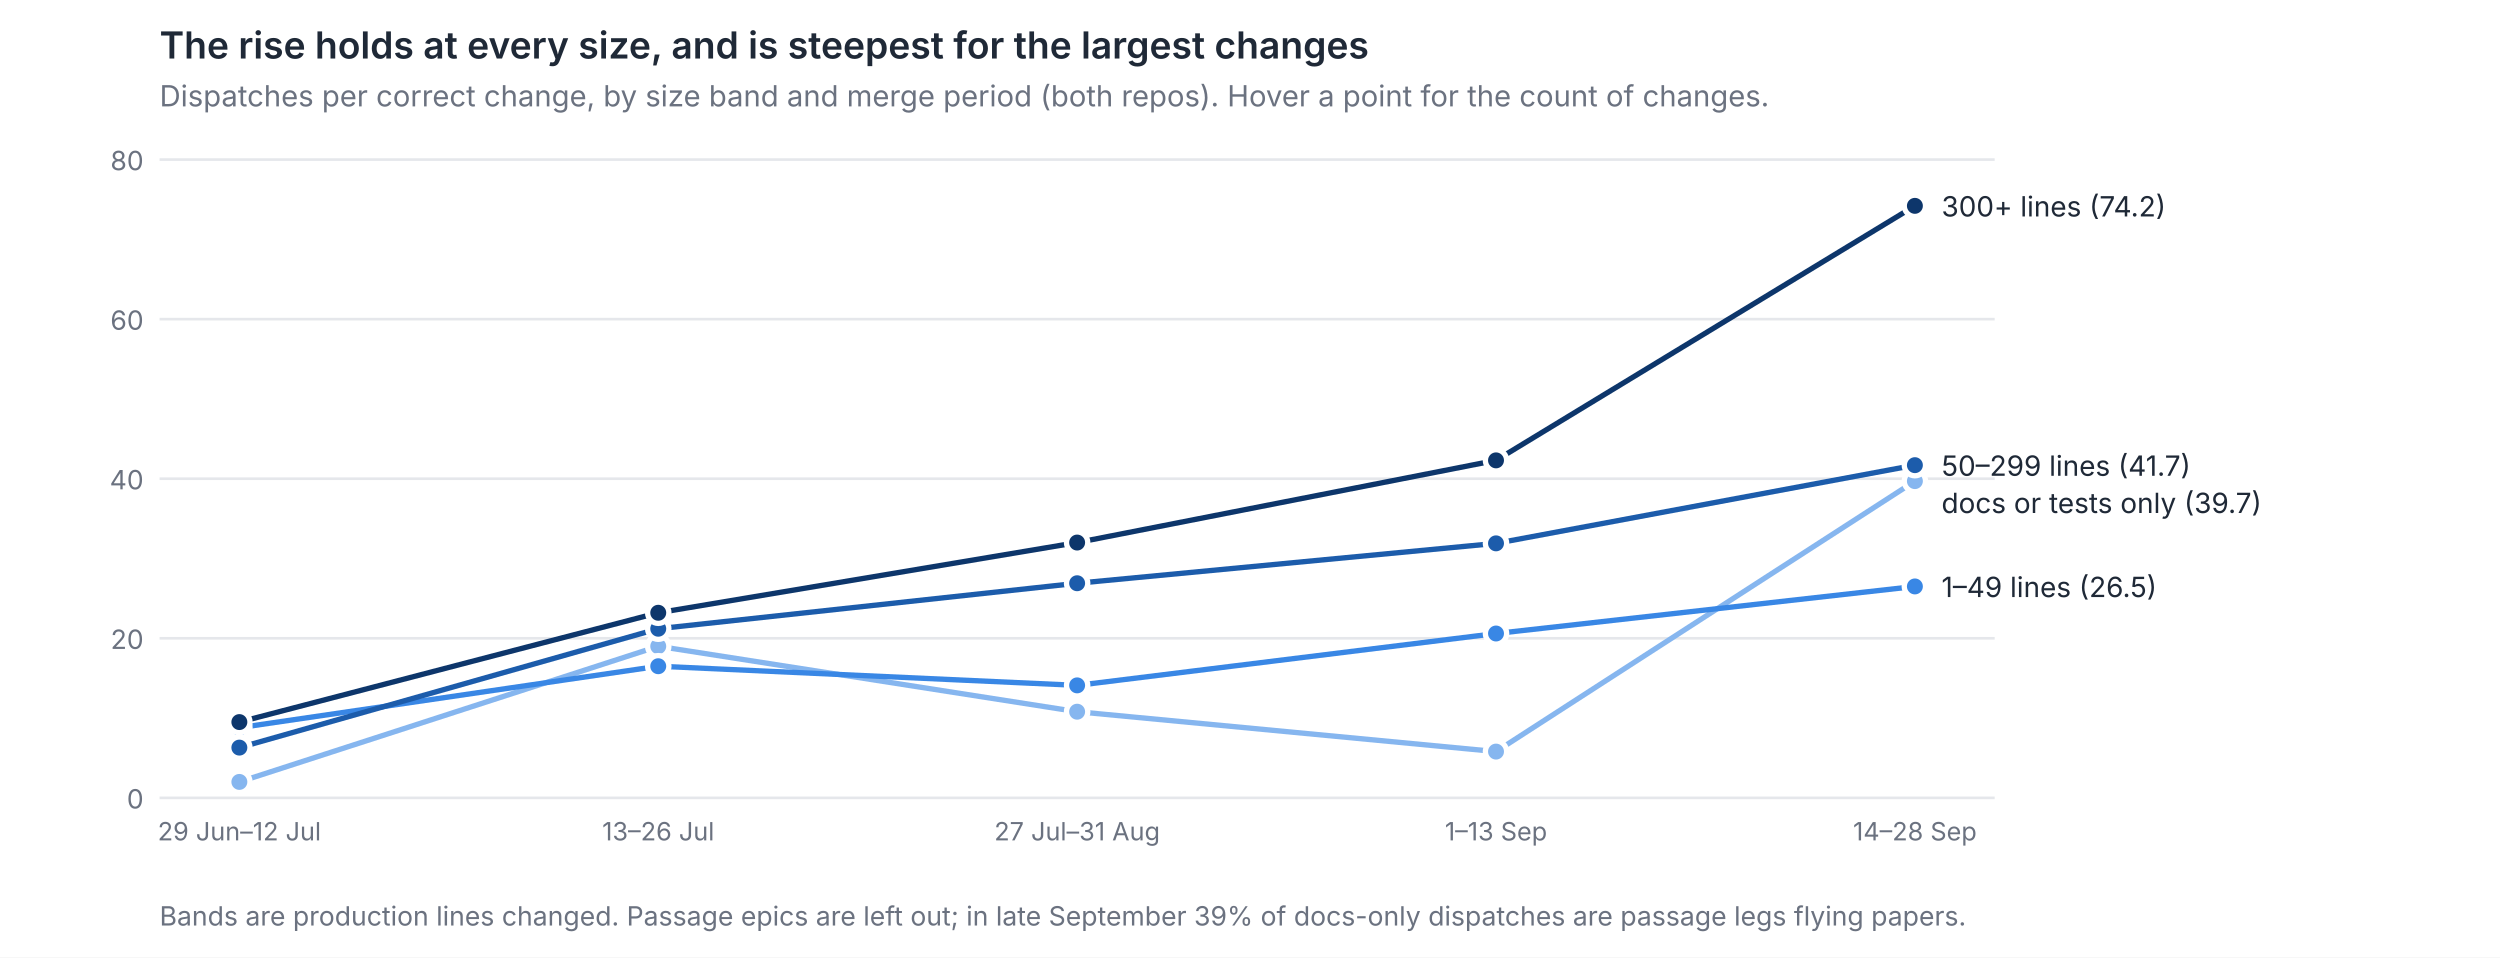
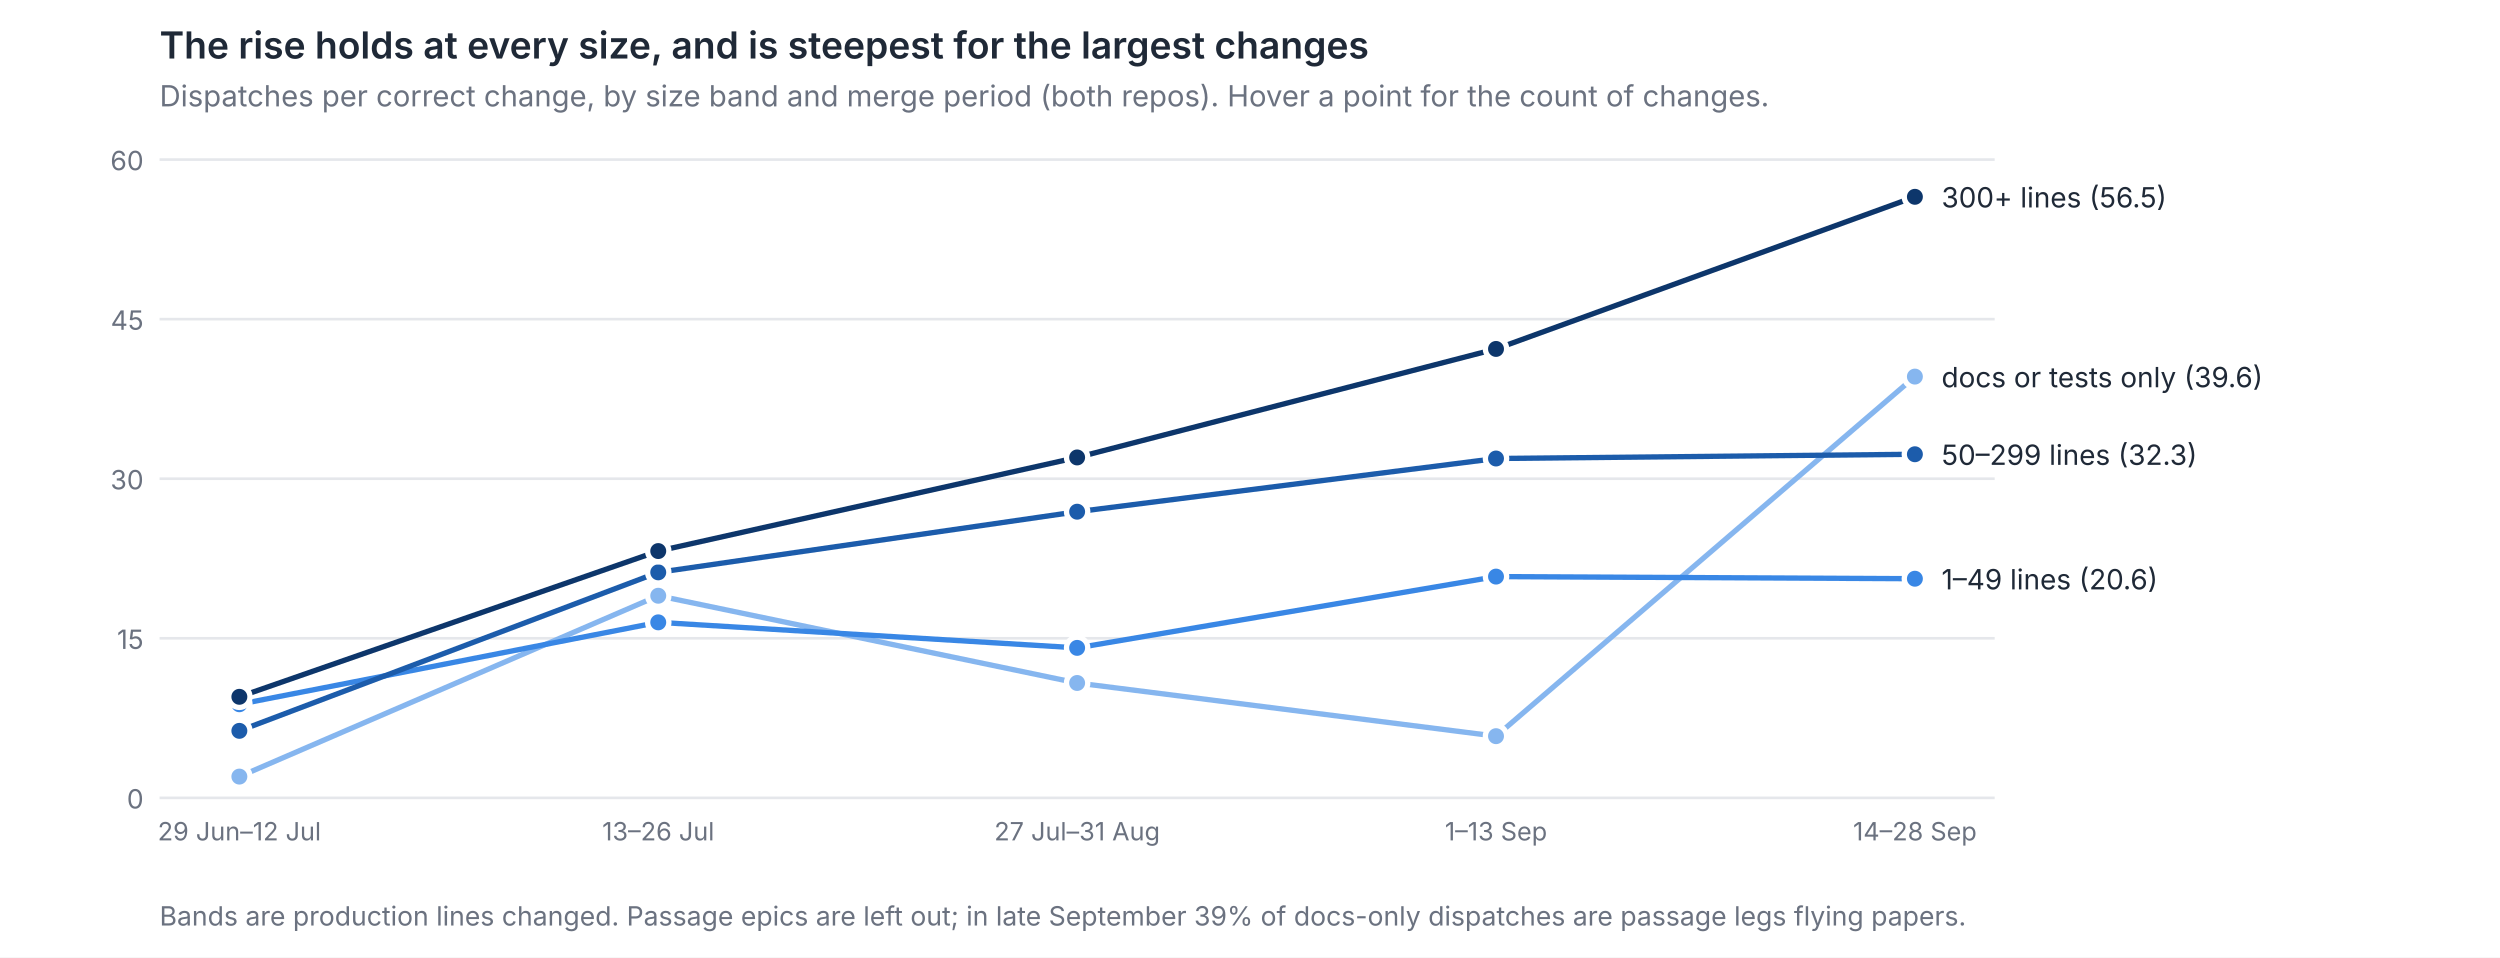
<svg xmlns="http://www.w3.org/2000/svg" viewBox="0 0 940 360" width="940" height="360" font-family="Inter, system-ui, sans-serif" role="img" aria-label="Dispatches per correct change by production-size band and period">
  <rect width="940" height="360" fill="#ffffff" />
  <text x="60.0" y="22.0" font-size="14" fill="#1f2937" text-anchor="start" font-weight="600">The rise holds at every size, and is steepest for the largest changes</text>
  <text x="60.0" y="40.0" font-size="11" fill="#6b7280" text-anchor="start">Dispatches per correct change, by size band and merge period (both repos). Hover a point for the count of changes.</text>
  <line x1="60" x2="750" y1="300" y2="300" stroke="#e5e7eb" />
  <text x="54.0" y="304.0" font-size="10" fill="#6b7280" text-anchor="end">0</text>
  <line x1="60" x2="750" y1="240" y2="240" stroke="#e5e7eb" />
-   <text x="54.0" y="244.0" font-size="10" fill="#6b7280" text-anchor="end">20</text>
+   <text x="54.0" y="244.0" font-size="10" fill="#6b7280" text-anchor="end">15</text>
  <line x1="60" x2="750" y1="180" y2="180" stroke="#e5e7eb" />
-   <text x="54.0" y="184.0" font-size="10" fill="#6b7280" text-anchor="end">40</text>
+   <text x="54.0" y="184.0" font-size="10" fill="#6b7280" text-anchor="end">30</text>
  <line x1="60" x2="750" y1="120" y2="120" stroke="#e5e7eb" />
-   <text x="54.0" y="124.0" font-size="10" fill="#6b7280" text-anchor="end">60</text>
+   <text x="54.0" y="124.0" font-size="10" fill="#6b7280" text-anchor="end">45</text>
  <line x1="60" x2="750" y1="60" y2="60" stroke="#e5e7eb" />
-   <text x="54.0" y="64.0" font-size="10" fill="#6b7280" text-anchor="end">80</text>
+   <text x="54.0" y="64.0" font-size="10" fill="#6b7280" text-anchor="end">60</text>
  <text x="90.0" y="316.0" font-size="9.5" fill="#6b7280" text-anchor="middle">29 Jun–12 Jul</text>
  <text x="247.5" y="316.0" font-size="9.5" fill="#6b7280" text-anchor="middle">13–26 Jul</text>
  <text x="405.0" y="316.0" font-size="9.5" fill="#6b7280" text-anchor="middle">27 Jul–31 Aug</text>
  <text x="562.5" y="316.0" font-size="9.5" fill="#6b7280" text-anchor="middle">1–13 Sep</text>
  <text x="720.0" y="316.0" font-size="9.5" fill="#6b7280" text-anchor="middle">14–28 Sep</text>
-   <polyline points="90.0,294.0 247.5,243.0 405.0,267.6 562.5,282.6 720.0,180.9" fill="none" stroke="#86b6ef" stroke-width="2" />
-   <circle cx="90.0" cy="294.0" r="4" fill="#86b6ef" stroke="#ffffff" stroke-width="2" />
-   <circle cx="247.5" cy="243.0" r="4" fill="#86b6ef" stroke="#ffffff" stroke-width="2" />
-   <circle cx="405.0" cy="267.6" r="4" fill="#86b6ef" stroke="#ffffff" stroke-width="2" />
-   <circle cx="562.5" cy="282.6" r="4" fill="#86b6ef" stroke="#ffffff" stroke-width="2" />
-   <circle cx="720.0" cy="180.9" r="4" fill="#86b6ef" stroke="#ffffff" stroke-width="2" />
-   <polyline points="90.0,273.6 247.5,250.5 405.0,257.7 562.5,238.2 720.0,220.5" fill="none" stroke="#3987e5" stroke-width="2" />
-   <circle cx="90.0" cy="273.6" r="4" fill="#3987e5" stroke="#ffffff" stroke-width="2" />
-   <circle cx="247.5" cy="250.5" r="4" fill="#3987e5" stroke="#ffffff" stroke-width="2" />
-   <circle cx="405.0" cy="257.7" r="4" fill="#3987e5" stroke="#ffffff" stroke-width="2" />
-   <circle cx="562.5" cy="238.2" r="4" fill="#3987e5" stroke="#ffffff" stroke-width="2" />
-   <circle cx="720.0" cy="220.5" r="4" fill="#3987e5" stroke="#ffffff" stroke-width="2" />
-   <polyline points="90.0,281.1 247.5,236.4 405.0,219.3 562.5,204.3 720.0,174.9" fill="none" stroke="#1c5cab" stroke-width="2" />
-   <circle cx="90.0" cy="281.1" r="4" fill="#1c5cab" stroke="#ffffff" stroke-width="2" />
-   <circle cx="247.5" cy="236.4" r="4" fill="#1c5cab" stroke="#ffffff" stroke-width="2" />
-   <circle cx="405.0" cy="219.3" r="4" fill="#1c5cab" stroke="#ffffff" stroke-width="2" />
-   <circle cx="562.5" cy="204.3" r="4" fill="#1c5cab" stroke="#ffffff" stroke-width="2" />
-   <circle cx="720.0" cy="174.9" r="4" fill="#1c5cab" stroke="#ffffff" stroke-width="2" />
-   <polyline points="90.0,271.5 247.5,230.4 405.0,204.0 562.5,173.1 720.0,77.4" fill="none" stroke="#0d366b" stroke-width="2" />
-   <circle cx="90.0" cy="271.5" r="4" fill="#0d366b" stroke="#ffffff" stroke-width="2" />
-   <circle cx="247.5" cy="230.4" r="4" fill="#0d366b" stroke="#ffffff" stroke-width="2" />
-   <circle cx="405.0" cy="204.0" r="4" fill="#0d366b" stroke="#ffffff" stroke-width="2" />
-   <circle cx="562.5" cy="173.1" r="4" fill="#0d366b" stroke="#ffffff" stroke-width="2" />
-   <circle cx="720.0" cy="77.4" r="4" fill="#0d366b" stroke="#ffffff" stroke-width="2" />
-   <text x="730.0" y="81.4" font-size="10.5" fill="#1f2937" text-anchor="start">300+ lines (74.2)</text>
-   <text x="730.0" y="178.9" font-size="10.5" fill="#1f2937" text-anchor="start">50–299 lines (41.7)</text>
-   <text x="730.0" y="192.9" font-size="10.5" fill="#1f2937" text-anchor="start">docs or tests only (39.7)</text>
-   <text x="730.0" y="224.5" font-size="10.5" fill="#1f2937" text-anchor="start">1–49 lines (26.5)</text>
+   <polyline points="90.0,292.0 247.5,224.0 405.0,256.8 562.5,276.8 720.0,141.6" fill="none" stroke="#86b6ef" stroke-width="2" />
+   <circle cx="90.0" cy="292.0" r="4" fill="#86b6ef" stroke="#ffffff" stroke-width="2" />
+   <circle cx="247.5" cy="224.0" r="4" fill="#86b6ef" stroke="#ffffff" stroke-width="2" />
+   <circle cx="405.0" cy="256.8" r="4" fill="#86b6ef" stroke="#ffffff" stroke-width="2" />
+   <circle cx="562.5" cy="276.8" r="4" fill="#86b6ef" stroke="#ffffff" stroke-width="2" />
+   <circle cx="720.0" cy="141.6" r="4" fill="#86b6ef" stroke="#ffffff" stroke-width="2" />
+   <polyline points="90.0,264.8 247.5,234.0 405.0,243.6 562.5,216.8 720.0,217.6" fill="none" stroke="#3987e5" stroke-width="2" />
+   <circle cx="90.0" cy="264.8" r="4" fill="#3987e5" stroke="#ffffff" stroke-width="2" />
+   <circle cx="247.5" cy="234.0" r="4" fill="#3987e5" stroke="#ffffff" stroke-width="2" />
+   <circle cx="405.0" cy="243.6" r="4" fill="#3987e5" stroke="#ffffff" stroke-width="2" />
+   <circle cx="562.5" cy="216.8" r="4" fill="#3987e5" stroke="#ffffff" stroke-width="2" />
+   <circle cx="720.0" cy="217.6" r="4" fill="#3987e5" stroke="#ffffff" stroke-width="2" />
+   <polyline points="90.0,274.8 247.5,215.2 405.0,192.4 562.5,172.4 720.0,170.8" fill="none" stroke="#1c5cab" stroke-width="2" />
+   <circle cx="90.0" cy="274.8" r="4" fill="#1c5cab" stroke="#ffffff" stroke-width="2" />
+   <circle cx="247.5" cy="215.2" r="4" fill="#1c5cab" stroke="#ffffff" stroke-width="2" />
+   <circle cx="405.0" cy="192.4" r="4" fill="#1c5cab" stroke="#ffffff" stroke-width="2" />
+   <circle cx="562.5" cy="172.4" r="4" fill="#1c5cab" stroke="#ffffff" stroke-width="2" />
+   <circle cx="720.0" cy="170.8" r="4" fill="#1c5cab" stroke="#ffffff" stroke-width="2" />
+   <polyline points="90.0,262.0 247.5,207.2 405.0,172.0 562.5,131.2 720.0,74.0" fill="none" stroke="#0d366b" stroke-width="2" />
+   <circle cx="90.0" cy="262.0" r="4" fill="#0d366b" stroke="#ffffff" stroke-width="2" />
+   <circle cx="247.5" cy="207.2" r="4" fill="#0d366b" stroke="#ffffff" stroke-width="2" />
+   <circle cx="405.0" cy="172.0" r="4" fill="#0d366b" stroke="#ffffff" stroke-width="2" />
+   <circle cx="562.5" cy="131.2" r="4" fill="#0d366b" stroke="#ffffff" stroke-width="2" />
+   <circle cx="720.0" cy="74.0" r="4" fill="#0d366b" stroke="#ffffff" stroke-width="2" />
+   <text x="730.0" y="78.0" font-size="10.5" fill="#1f2937" text-anchor="start">300+ lines (56.5)</text>
+   <text x="730.0" y="145.6" font-size="10.5" fill="#1f2937" text-anchor="start">docs or tests only (39.6)</text>
+   <text x="730.0" y="174.8" font-size="10.5" fill="#1f2937" text-anchor="start">50–299 lines (32.3)</text>
+   <text x="730.0" y="221.6" font-size="10.5" fill="#1f2937" text-anchor="start">1–49 lines (20.6)</text>
  <text x="60.0" y="348.0" font-size="10" fill="#6b7280" text-anchor="start">Bands are production lines changed. Passage epics are left out; in late September 39% of docs-only dispatches are passage legs flying papers.</text>
</svg>
